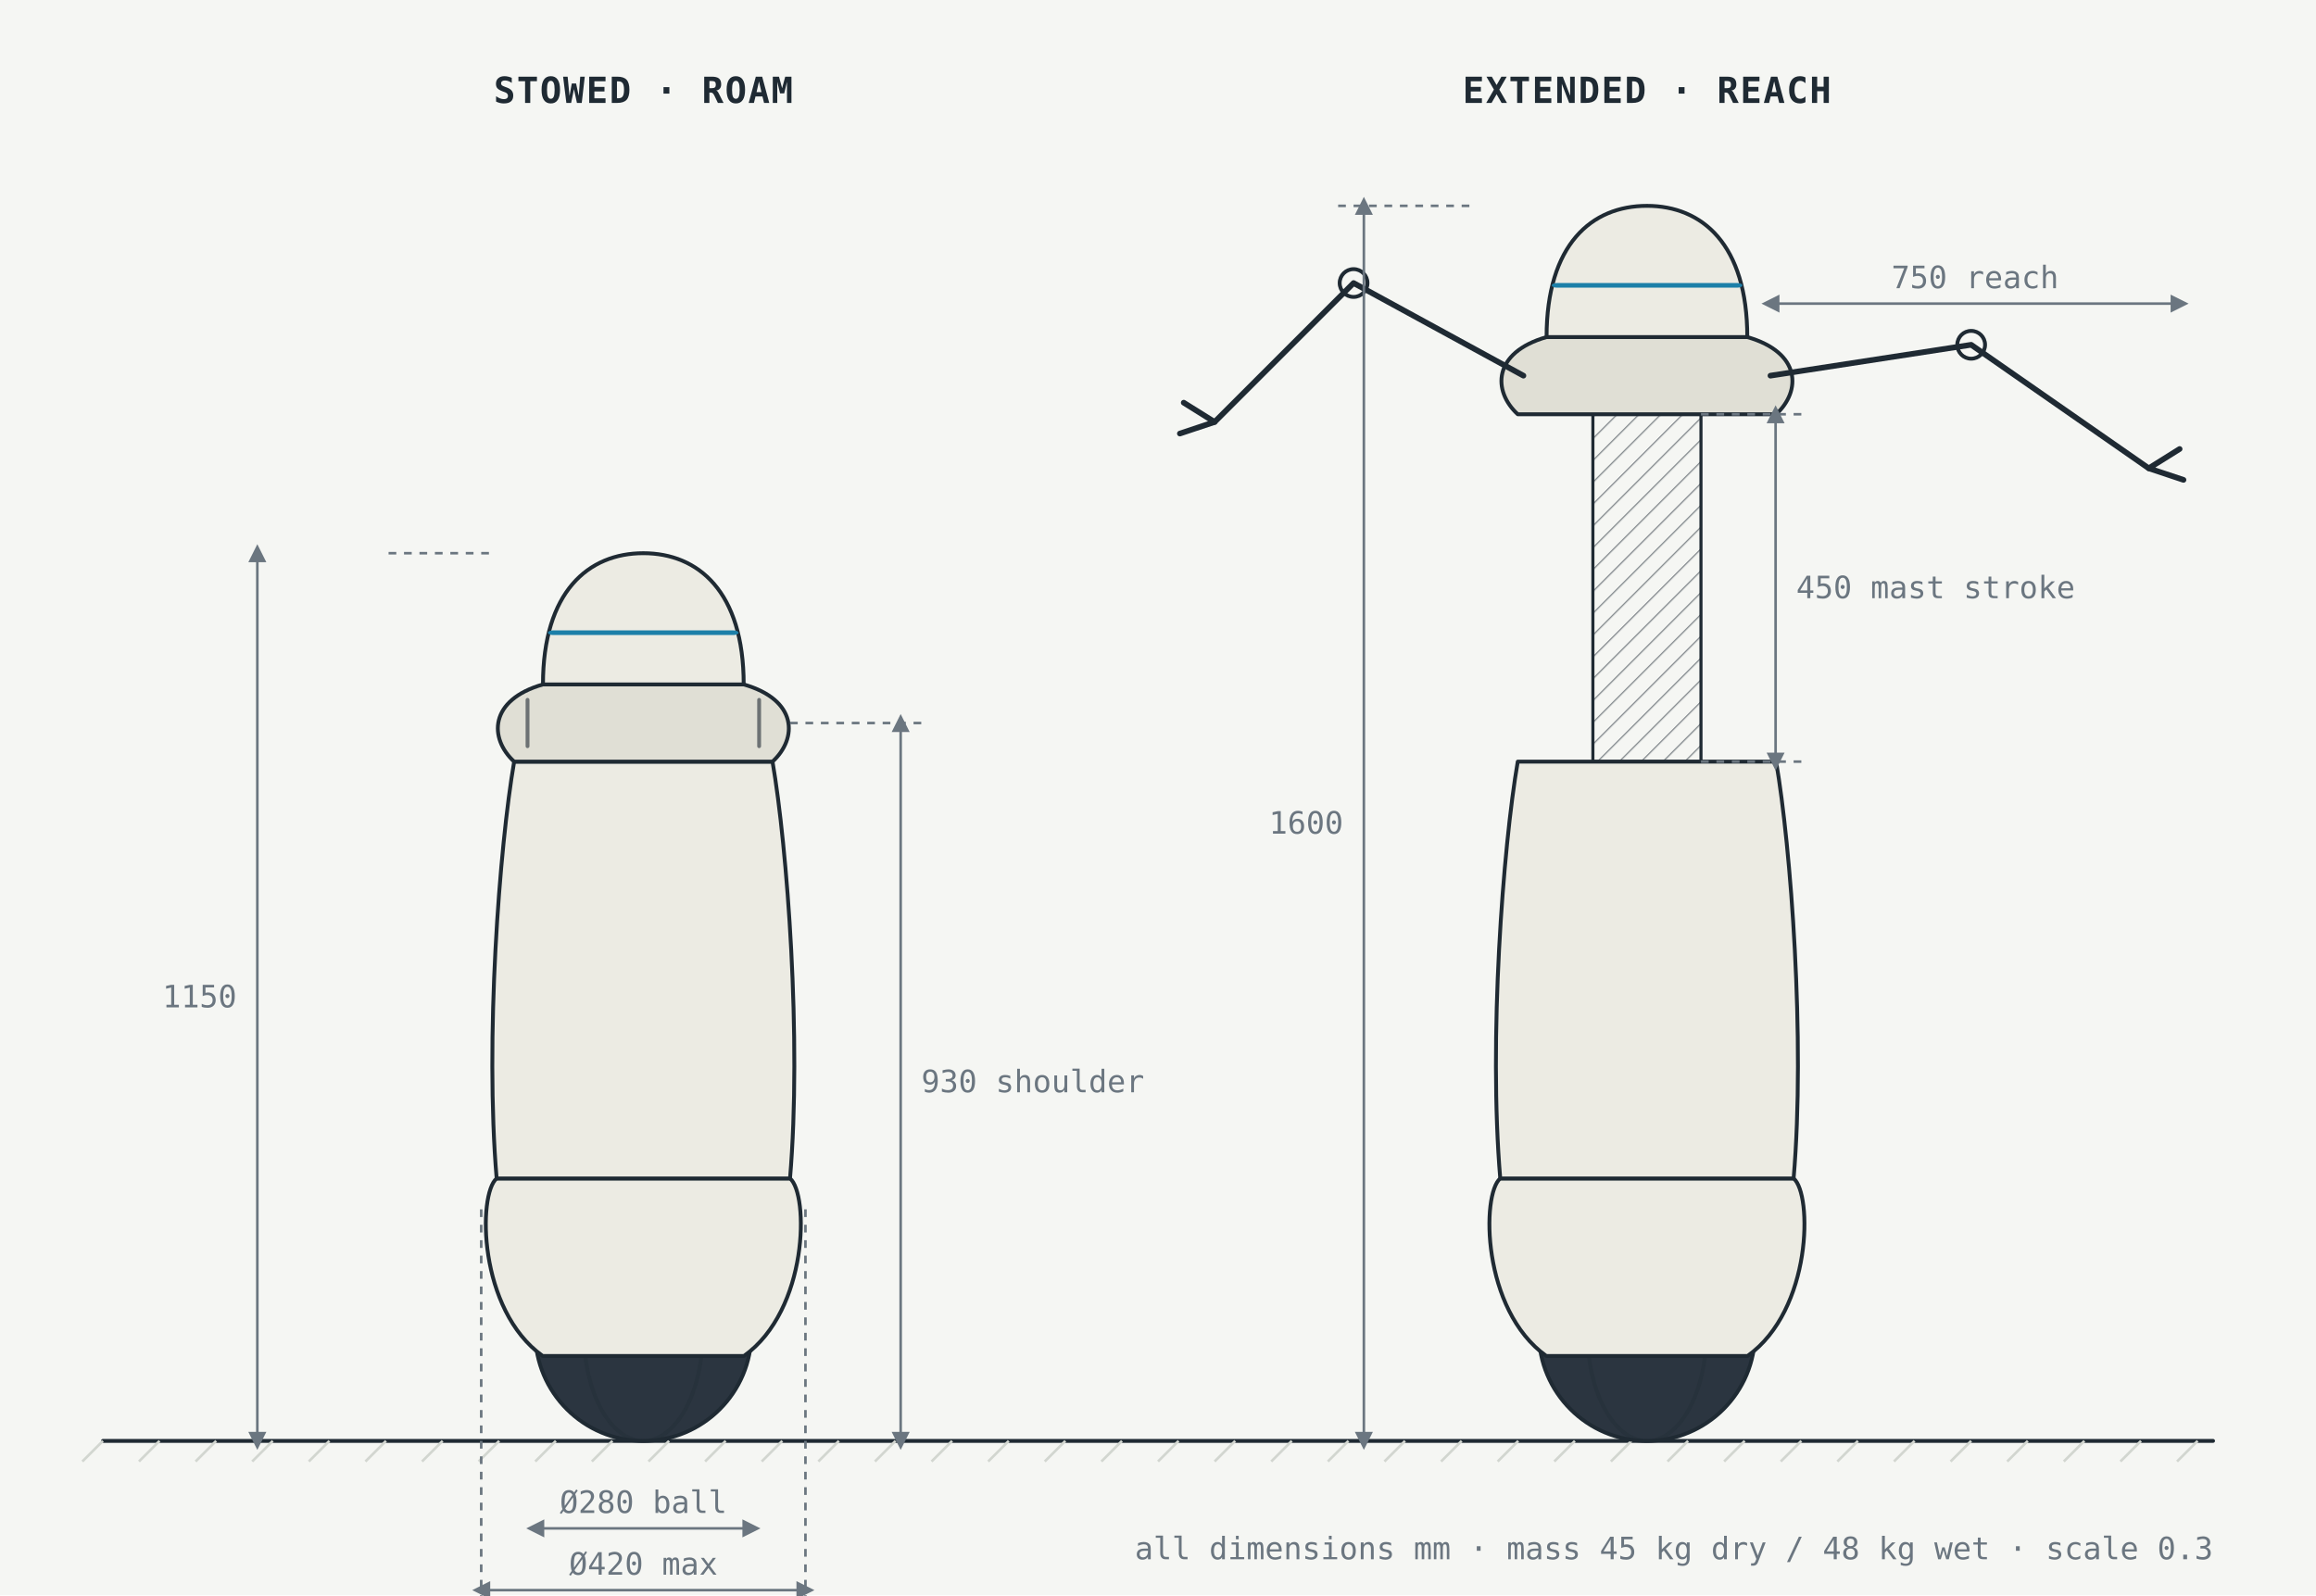
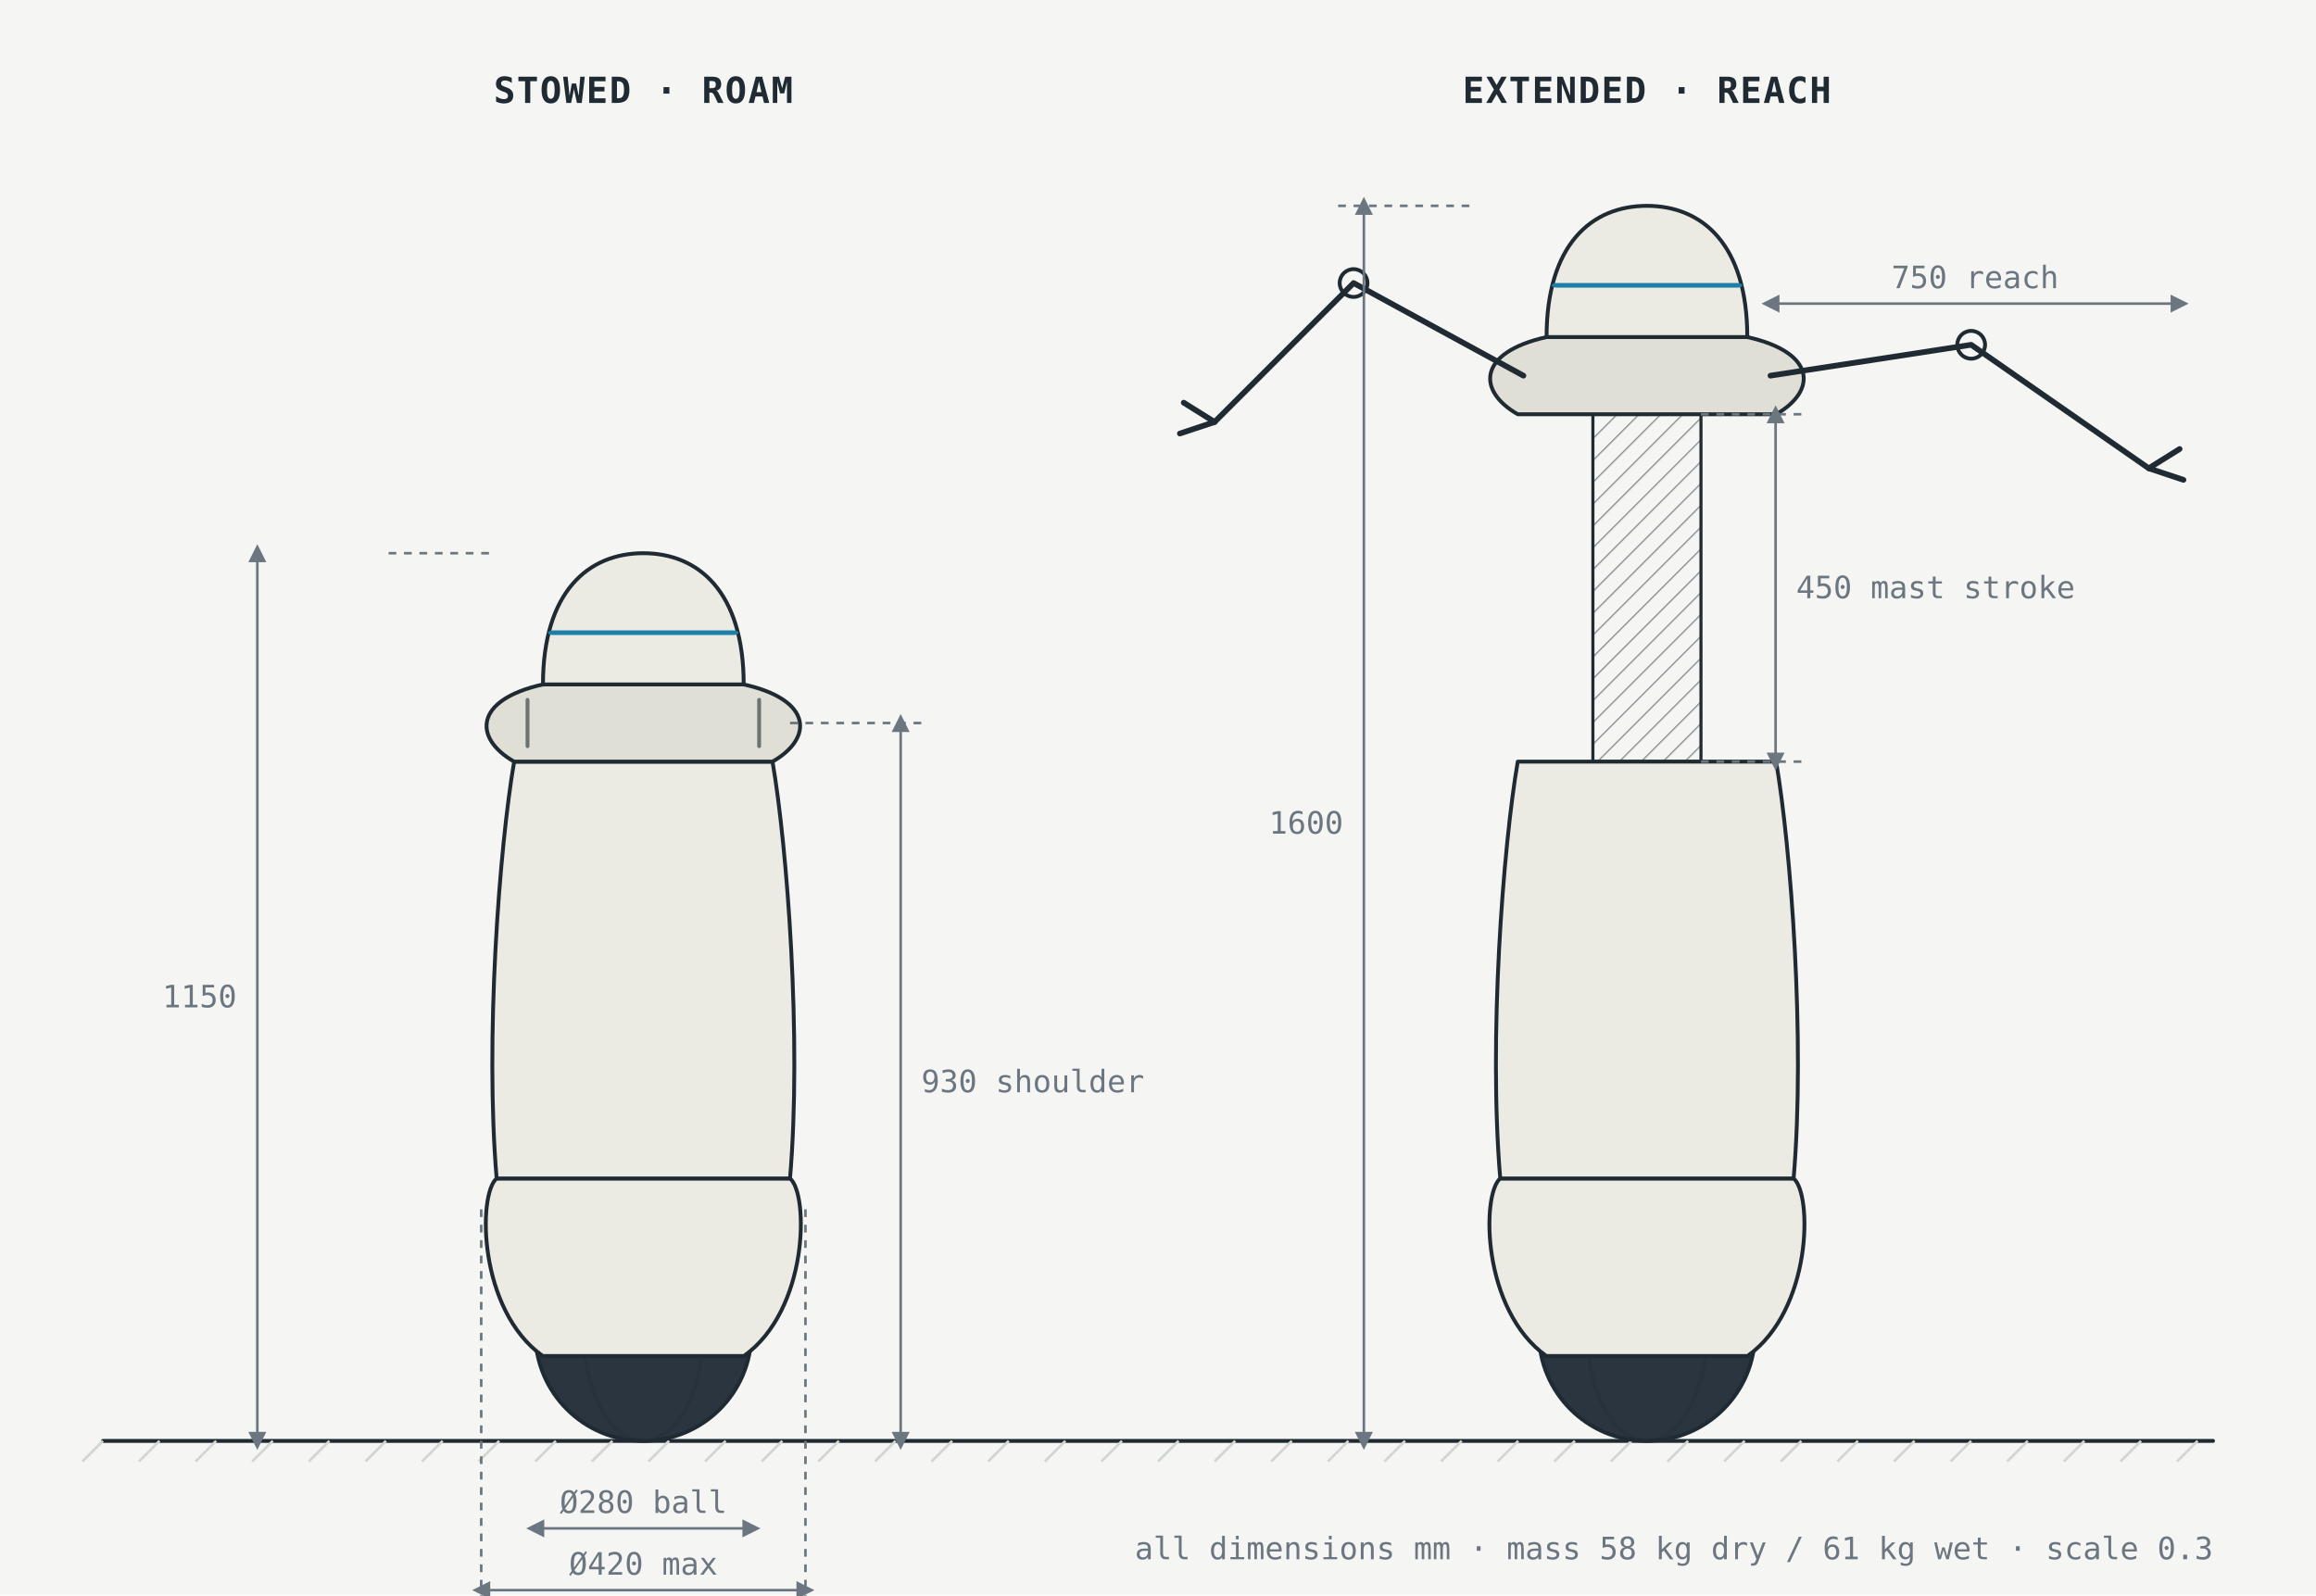
<svg xmlns="http://www.w3.org/2000/svg" viewBox="0 0 900 620" width="900" height="620" role="img" aria-label="General arrangement: stowed roam posture at 1150 mm beside the extended reach posture at 1600 mm with both arms deployed">
  <style>
  svg { color:#1F2A33; font-family: "IBM Plex Mono", ui-monospace, Menlo, monospace; }
  .paper { fill:#F5F6F3; }
  .ink { fill:none; stroke:currentColor; stroke-width:1.5; stroke-linejoin:round; stroke-linecap:round; }
  .ink2 { fill:none; stroke:currentColor; stroke-width:2.2; stroke-linejoin:round; stroke-linecap:round; }
  .shell { fill:#ECEBE3; stroke:currentColor; stroke-width:1.5; stroke-linejoin:round; }
  .shell2 { fill:#E0DFD5; stroke:currentColor; stroke-width:1.5; stroke-linejoin:round; }
  .ball { fill:#2B3540; stroke:currentColor; stroke-width:1.5; }
  .hi { fill:#1C7FA8; stroke:none; }
  .hiink { fill:none; stroke:#1C7FA8; stroke-width:2; stroke-linecap:round; stroke-linejoin:round; }
  .hifill { fill:#1C7FA8; fill-opacity:0.18; stroke:#1C7FA8; stroke-width:1.5; }
  .amb { fill:#B8700A; stroke:none; }
  .ambink { fill:none; stroke:#B8700A; stroke-width:2; stroke-linecap:round; stroke-linejoin:round; }
  .ambfill { fill:#B8700A; fill-opacity:0.22; stroke:#B8700A; stroke-width:1.5; }
  .dim { fill:none; stroke:#6B7680; stroke-width:1; }
  .dimt { fill:#6B7680; font-size:12px; }
  .lbl { fill:currentColor; font-size:13px; }
  .lblb { fill:currentColor; font-size:13px; font-weight:600; }
  .cap { fill:currentColor; font-size:14px; font-weight:600; letter-spacing:0.04em; }
  .muted { fill:#6B7680; font-size:12px; }
  .grid { stroke:#D2D6D0; stroke-width:1; }
  .ghost { fill:none; stroke:currentColor; stroke-width:1.2; stroke-dasharray:4 4; opacity:0.55; }
  .hatch { fill:url(#hatch); stroke:currentColor; stroke-width:1.2; }
  .bar-h { fill:#1C7FA8; }
  .bar-r { fill:#B8700A; }
  .bar-idle { fill:#D2D6D0; }
</style>
  <defs>
    <marker id="arr" viewBox="0 0 10 10" refX="9" refY="5" markerWidth="8" markerHeight="8" orient="auto-start-reverse">
      <path d="M0,0 L10,5 L0,10 z" fill="currentColor" />
    </marker>
    <marker id="dimarr" viewBox="0 0 10 10" refX="5" refY="5" markerWidth="7" markerHeight="7" orient="auto-start-reverse">
      <path d="M0,0 L10,5 L0,10 z" fill="#6B7680" />
    </marker>
    <pattern id="hatch" width="6" height="6" patternUnits="userSpaceOnUse" patternTransform="rotate(45)">
      <line x1="0" y1="0" x2="0" y2="6" stroke="currentColor" stroke-width="1" opacity="0.5" />
    </pattern>
  </defs>
  <rect class="paper" x="0" y="0" width="900" height="620" />
  <line class="ink" x1="40" y1="560" x2="860" y2="560" />
  <line class="grid" x1="40" y1="560" x2="32" y2="568" />
  <line class="grid" x1="62" y1="560" x2="54" y2="568" />
  <line class="grid" x1="84" y1="560" x2="76" y2="568" />
  <line class="grid" x1="106" y1="560" x2="98" y2="568" />
  <line class="grid" x1="128" y1="560" x2="120" y2="568" />
  <line class="grid" x1="150" y1="560" x2="142" y2="568" />
  <line class="grid" x1="172" y1="560" x2="164" y2="568" />
  <line class="grid" x1="194" y1="560" x2="186" y2="568" />
  <line class="grid" x1="216" y1="560" x2="208" y2="568" />
  <line class="grid" x1="238" y1="560" x2="230" y2="568" />
  <line class="grid" x1="260" y1="560" x2="252" y2="568" />
  <line class="grid" x1="282" y1="560" x2="274" y2="568" />
  <line class="grid" x1="304" y1="560" x2="296" y2="568" />
  <line class="grid" x1="326" y1="560" x2="318" y2="568" />
  <line class="grid" x1="348" y1="560" x2="340" y2="568" />
  <line class="grid" x1="370" y1="560" x2="362" y2="568" />
  <line class="grid" x1="392" y1="560" x2="384" y2="568" />
  <line class="grid" x1="414" y1="560" x2="406" y2="568" />
  <line class="grid" x1="436" y1="560" x2="428" y2="568" />
  <line class="grid" x1="458" y1="560" x2="450" y2="568" />
  <line class="grid" x1="480" y1="560" x2="472" y2="568" />
  <line class="grid" x1="502" y1="560" x2="494" y2="568" />
  <line class="grid" x1="524" y1="560" x2="516" y2="568" />
  <line class="grid" x1="546" y1="560" x2="538" y2="568" />
  <line class="grid" x1="568" y1="560" x2="560" y2="568" />
  <line class="grid" x1="590" y1="560" x2="582" y2="568" />
  <line class="grid" x1="612" y1="560" x2="604" y2="568" />
  <line class="grid" x1="634" y1="560" x2="626" y2="568" />
  <line class="grid" x1="656" y1="560" x2="648" y2="568" />
  <line class="grid" x1="678" y1="560" x2="670" y2="568" />
  <line class="grid" x1="700" y1="560" x2="692" y2="568" />
  <line class="grid" x1="722" y1="560" x2="714" y2="568" />
  <line class="grid" x1="744" y1="560" x2="736" y2="568" />
  <line class="grid" x1="766" y1="560" x2="758" y2="568" />
  <line class="grid" x1="788" y1="560" x2="780" y2="568" />
  <line class="grid" x1="810" y1="560" x2="802" y2="568" />
  <line class="grid" x1="832" y1="560" x2="824" y2="568" />
  <line class="grid" x1="854" y1="560" x2="846" y2="568" />
  <circle class="ball" cx="250.0" cy="518.0" r="42.0" />
  <ellipse class="ink" cx="250.0" cy="518.0" rx="23.1" ry="42.0" opacity="0.35" />
  <path class="shell" d="M210.9,527.0 C185.7,509.0 185.7,464.0 193.0,458.0 L307.0,458.0 C314.3,464.0 314.3,509.0 289.1,527.0 Z" />
  <path class="shell" d="M193.0,458.0 C188.4,404.0 194.1,329.0 199.8,296.0 L300.2,296.0 C305.9,329.0 311.6,404.0 307.0,458.0 Z" />
-   <path class="shell2" d="M199.8,296.0 C190.0,287.0 190.0,272.0 211.0,266.0 L289.0,266.0 C310.0,272.0 310.0,287.0 300.2,296.0 Z" />
+   <path class="shell2" d="M199.8,296.0 C184.0,287.0 184.0,272.0 211.0,266.0 L289.0,266.0 C316.0,272.0 316.0,287.0 300.2,296.0 Z" />
  <path class="shell" d="M211.0,266.0 C211.0,230.0 228.6,215.0 250.0,215.0 C271.4,215.0 289.0,230.0 289.0,266.0 Z" />
  <rect class="hi" x="212.9" y="245.0" width="74.1" height="1.8" rx="2" />
  <path class="ink" d="M205.0,290.0 L205.0,272.0" opacity="0.6" />
  <path class="ink" d="M295.0,290.0 L295.0,272.0" opacity="0.6" />
  <text class="cap" x="250" y="40" text-anchor="middle">STOWED · ROAM</text>
  <circle class="ball" cx="640.0" cy="518.0" r="42.0" />
  <ellipse class="ink" cx="640.0" cy="518.0" rx="23.1" ry="42.0" opacity="0.35" />
  <path class="shell" d="M600.9,527.0 C575.7,509.0 575.7,464.0 583.0,458.0 L697.0,458.0 C704.3,464.0 704.3,509.0 679.1,527.0 Z" />
  <path class="shell" d="M583.0,458.0 C578.4,404.0 584.1,329.0 589.8,296.0 L690.2,296.0 C695.9,329.0 701.6,404.0 697.0,458.0 Z" />
  <rect class="hatch" x="619.0" y="161.0" width="42.0" height="135.0" />
-   <path class="shell2" d="M589.8,161.0 C580.0,152.0 580.0,137.0 601.0,131.0 L679.0,131.0 C700.0,137.0 700.0,152.0 690.2,161.0 Z" />
+   <path class="shell2" d="M589.8,161.0 C574.0,152.0 574.0,137.0 601.0,131.0 L679.0,131.0 C706.0,137.0 706.0,152.0 690.2,161.0 Z" />
  <path class="shell" d="M601.0,131.0 C601.0,95.0 618.5,80.0 640.0,80.0 C661.5,80.0 679.0,95.0 679.0,131.0 Z" />
  <rect class="hi" x="603.0" y="110.0" width="74.1" height="1.8" rx="2" />
  <path class="ink2" d="M688.0,146.0 L766.0,134.0 L835.0,182.0" />
  <circle class="ink" cx="766.0" cy="134.0" r="5.4" />
  <path class="ink2" d="M835.0,182.0 l12.0,-7.5 M835.0,182.0 l13.5,4.5" />
  <path class="ink2" d="M592.0,146.0 L526.0,110.0 L472.0,164.0" />
  <circle class="ink" cx="526.0" cy="110.0" r="5.4" />
  <path class="ink2" d="M472.0,164.0 l-12.0,-7.5 M472.0,164.0 l-13.5,4.5" />
  <text class="cap" x="640" y="40" text-anchor="middle">EXTENDED · REACH</text>
  <line class="dim" x1="151.0" y1="215.0" x2="190.0" y2="215.0" stroke-dasharray="3 3" />
  <line class="dim" x1="100.0" y1="560.0" x2="100.0" y2="215.0" marker-start="url(#dimarr)" marker-end="url(#dimarr)" />
  <text class="dimt" x="92.0" y="391.5" text-anchor="end">1150</text>
  <line class="dim" x1="208.0" y1="594.0" x2="292.0" y2="594.0" marker-start="url(#dimarr)" marker-end="url(#dimarr)" />
  <text class="dimt" x="250.0" y="588.0" text-anchor="middle">Ø280 ball</text>
  <line class="dim" x1="187.0" y1="470.0" x2="187.0" y2="622.0" stroke-dasharray="3 3" />
  <line class="dim" x1="313.0" y1="470.0" x2="313.0" y2="622.0" stroke-dasharray="3 3" />
  <line class="dim" x1="187.0" y1="618.0" x2="313.0" y2="618.0" marker-start="url(#dimarr)" marker-end="url(#dimarr)" />
  <text class="dimt" x="250.0" y="612.0" text-anchor="middle">Ø420 max</text>
  <line class="dim" x1="307.0" y1="281.0" x2="360.0" y2="281.0" stroke-dasharray="3 3" />
  <line class="dim" x1="350.0" y1="560.0" x2="350.0" y2="281.0" marker-start="url(#dimarr)" marker-end="url(#dimarr)" />
  <text class="dimt" x="358.0" y="424.5" text-anchor="start">930 shoulder</text>
  <line class="dim" x1="571.0" y1="80.0" x2="520.0" y2="80.0" stroke-dasharray="3 3" />
  <line class="dim" x1="530.0" y1="560.0" x2="530.0" y2="80.0" marker-start="url(#dimarr)" marker-end="url(#dimarr)" />
  <text class="dimt" x="522.0" y="324.0" text-anchor="end">1600</text>
  <line class="dim" x1="661.0" y1="296.0" x2="700.0" y2="296.0" stroke-dasharray="3 3" />
  <line class="dim" x1="661.0" y1="161.0" x2="700.0" y2="161.0" stroke-dasharray="3 3" />
  <line class="dim" x1="690.0" y1="296.0" x2="690.0" y2="161.0" marker-start="url(#dimarr)" marker-end="url(#dimarr)" />
  <text class="dimt" x="698.0" y="232.5" text-anchor="start">450 mast stroke</text>
  <line class="dim" x1="688.0" y1="118.0" x2="847.0" y2="118.0" marker-start="url(#dimarr)" marker-end="url(#dimarr)" />
  <text class="dimt" x="767.5" y="112.0" text-anchor="middle">750 reach</text>
-   <text class="muted" x="860" y="606" text-anchor="end">all dimensions mm · mass 45 kg dry / 48 kg wet · scale 0.3</text>
+   <text class="muted" x="860" y="606" text-anchor="end">all dimensions mm · mass 58 kg dry / 61 kg wet · scale 0.3</text>
</svg>
